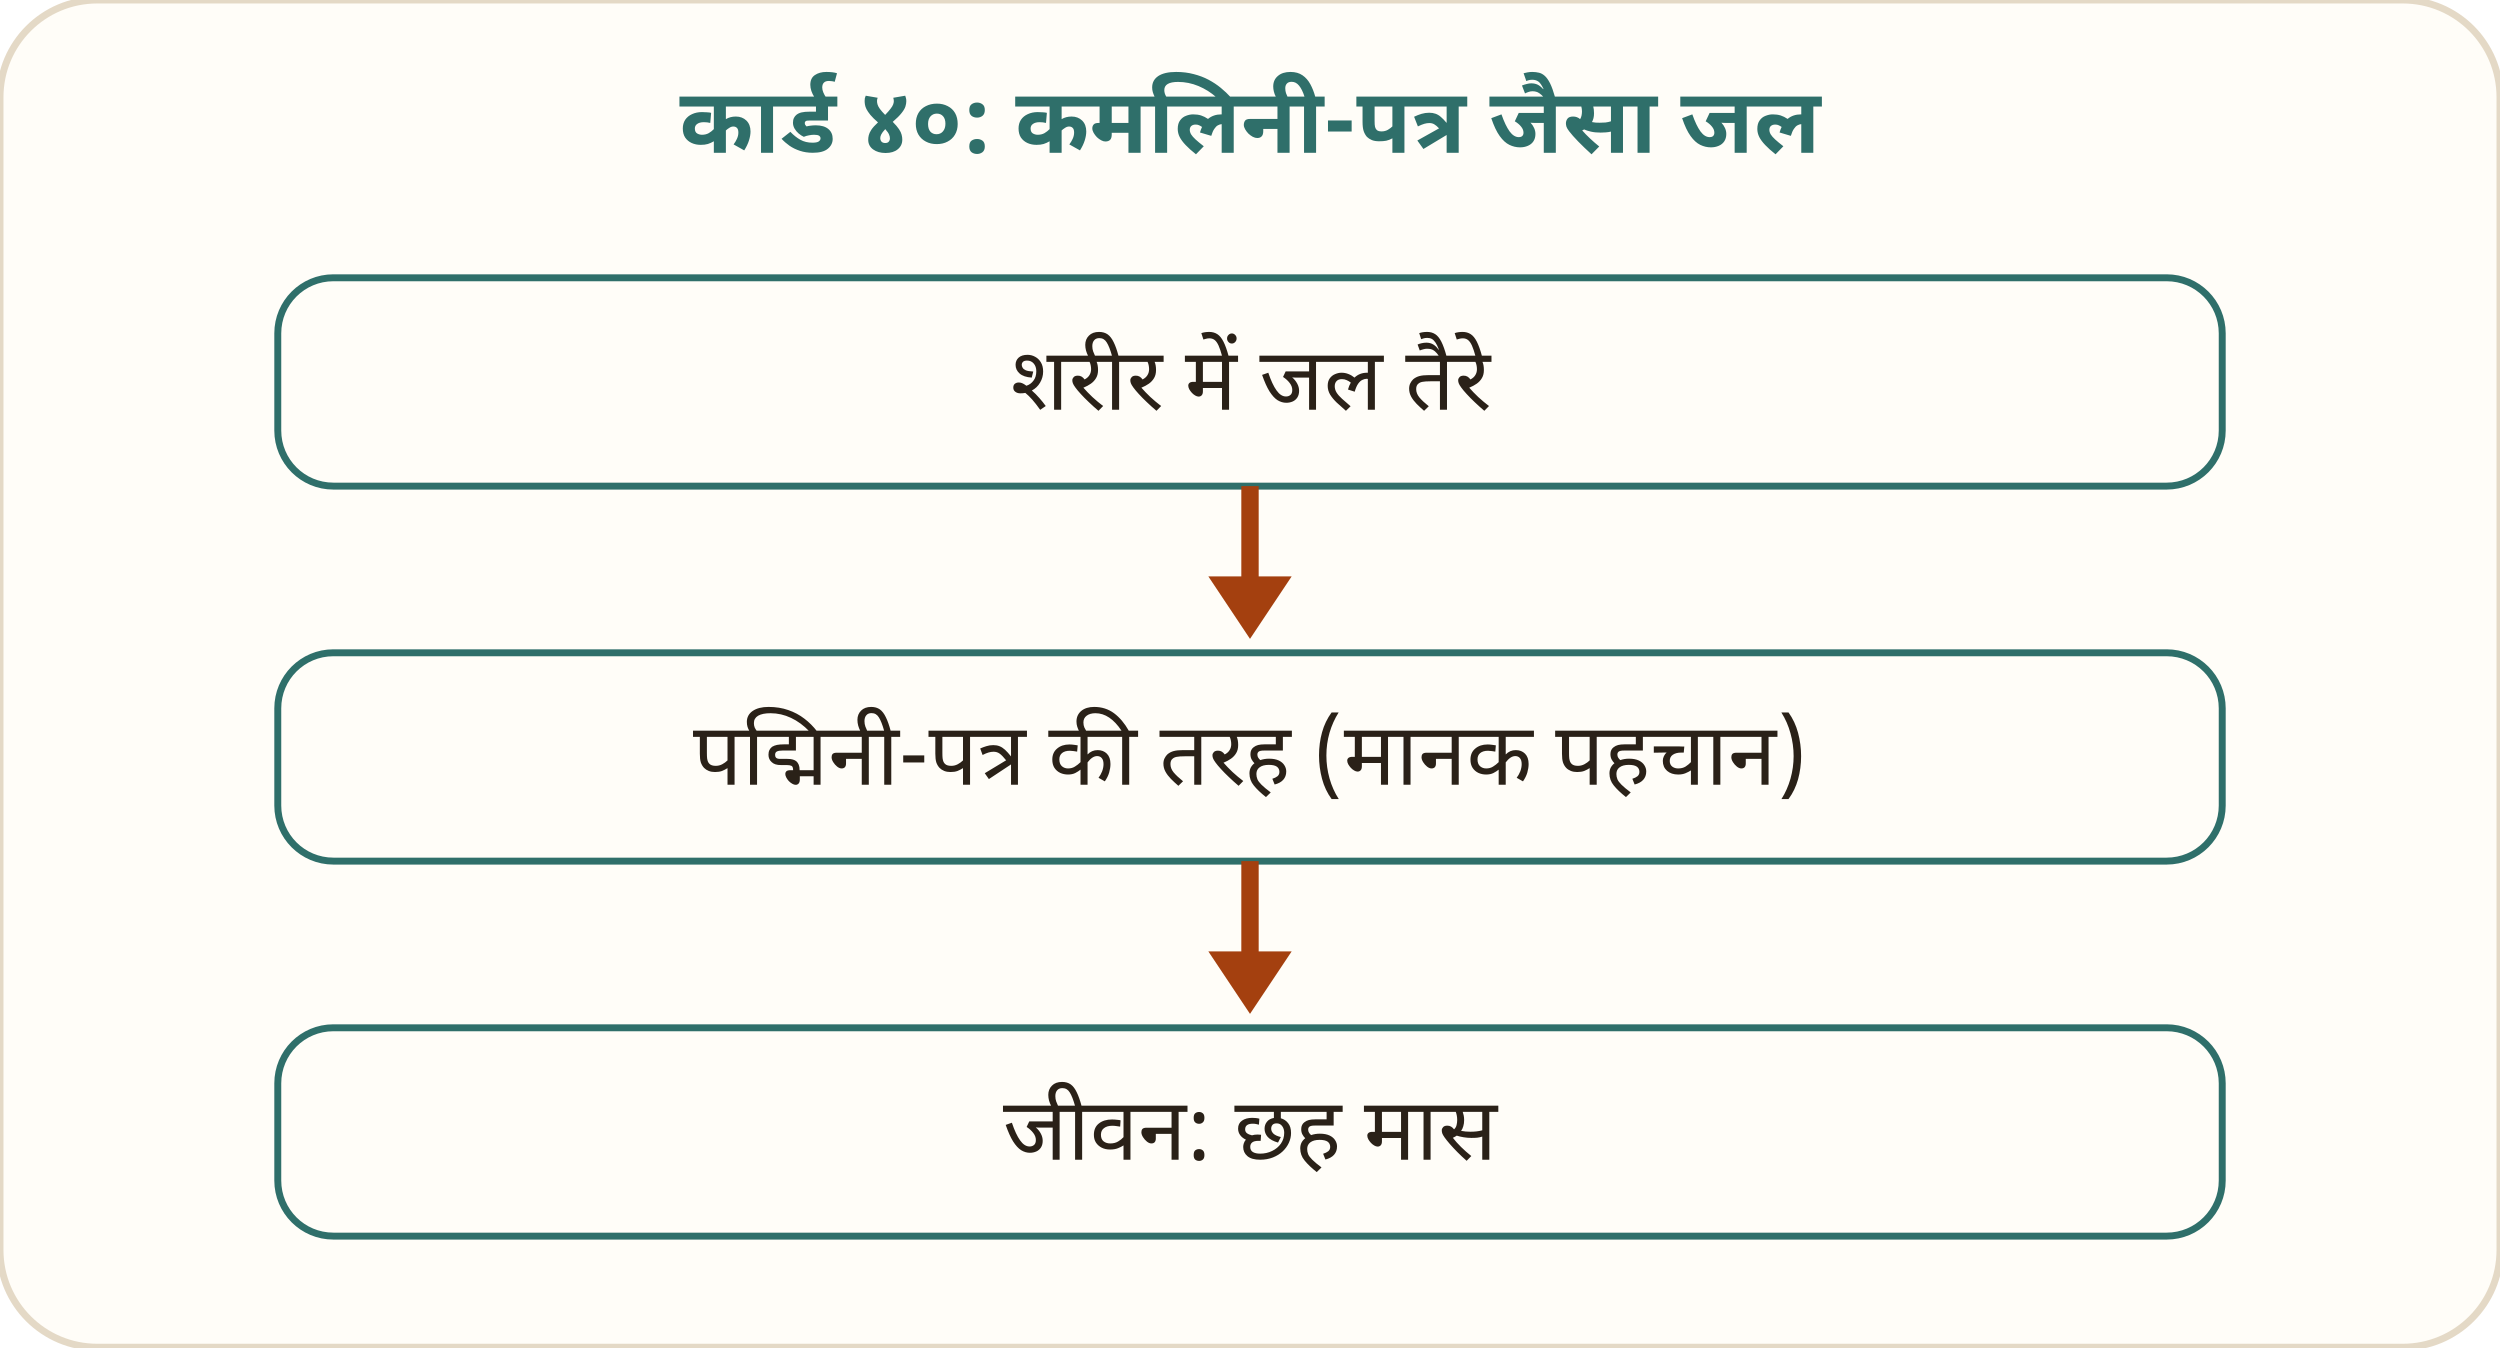
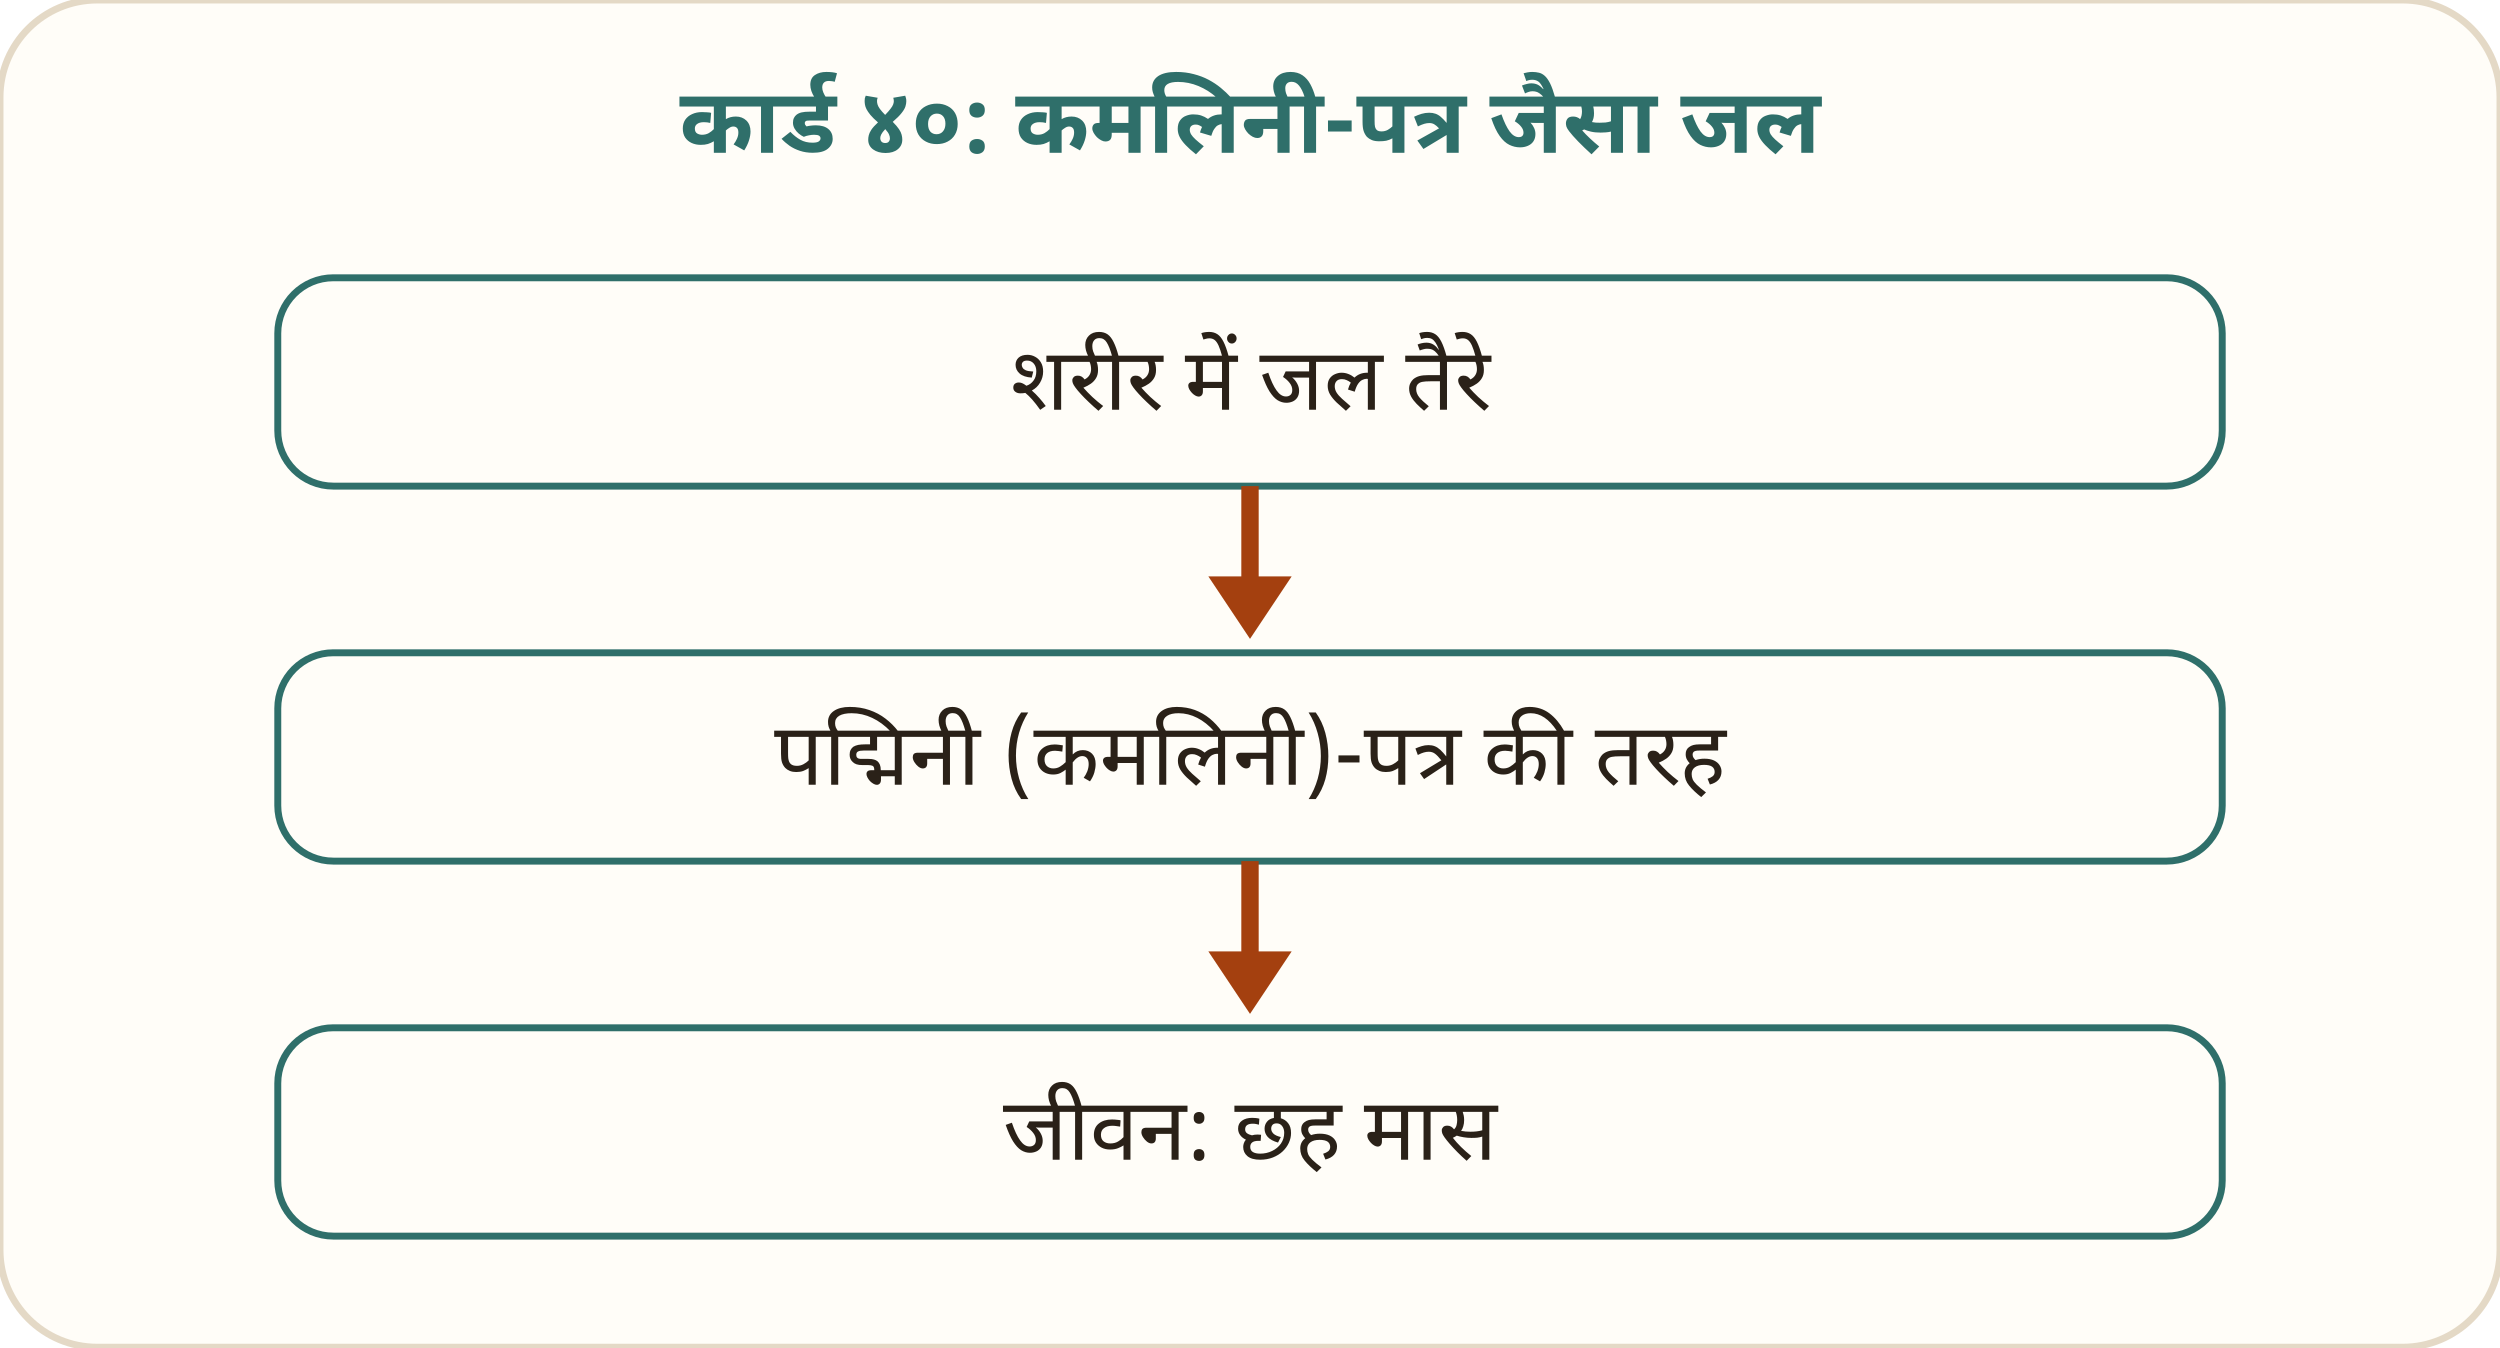
<svg xmlns="http://www.w3.org/2000/svg" viewBox="0 0 360 194" role="img">
  <rect width="360" height="194" rx="14" fill="#fffdf8" stroke="#e4d9c6" />
  <text x="180" y="22" font-family="'Noto Sans Devanagari','Mukta','Nirmala UI','Mangal',sans-serif" font-size="13" font-weight="700" fill="#2f6f6a" text-anchor="middle">कार्ड ४०: कमलिनी-पत्र जैसा जल</text>
  <rect x="40" y="40" width="280" height="30" rx="8" fill="#fffdf8" stroke="#2f6f6a" />
  <text x="180.0" y="59.0" font-family="'Noto Sans Devanagari','Mukta','Nirmala UI','Mangal',sans-serif" font-size="12.5" font-weight="500" fill="#2a2118" text-anchor="middle">शरीर में जल तैरे</text>
  <line x1="180" y1="70" x2="180" y2="86" stroke="#a4400f" stroke-width="2.5" />
  <polygon points="180,92 174,83 186,83" fill="#a4400f" />
  <rect x="40" y="94" width="280" height="30" rx="8" fill="#fffdf8" stroke="#2f6f6a" />
-   <text x="180.0" y="113.0" font-family="'Noto Sans Devanagari','Mukta','Nirmala UI','Mangal',sans-serif" font-size="12.5" font-weight="500" fill="#2a2118" text-anchor="middle">पद्मिनी-पत्र की तरह (मानक पहचान)</text>
+   <text x="180.0" y="113.0" font-family="'Noto Sans Devanagari','Mukta','Nirmala UI','Mangal',sans-serif" font-size="12.5" font-weight="500" fill="#2a2118" text-anchor="middle">पद्मिनी (कमलिनी)-पत्र की तरह</text>
  <line x1="180" y1="124" x2="180" y2="140" stroke="#a4400f" stroke-width="2.5" />
  <polygon points="180,146 174,137 186,137" fill="#a4400f" />
  <rect x="40" y="148" width="280" height="30" rx="8" fill="#fffdf8" stroke="#2f6f6a" />
  <text x="180.0" y="167.0" font-family="'Noto Sans Devanagari','Mukta','Nirmala UI','Mangal',sans-serif" font-size="12.5" font-weight="500" fill="#2a2118" text-anchor="middle">जीवन: छह मास</text>
</svg>
